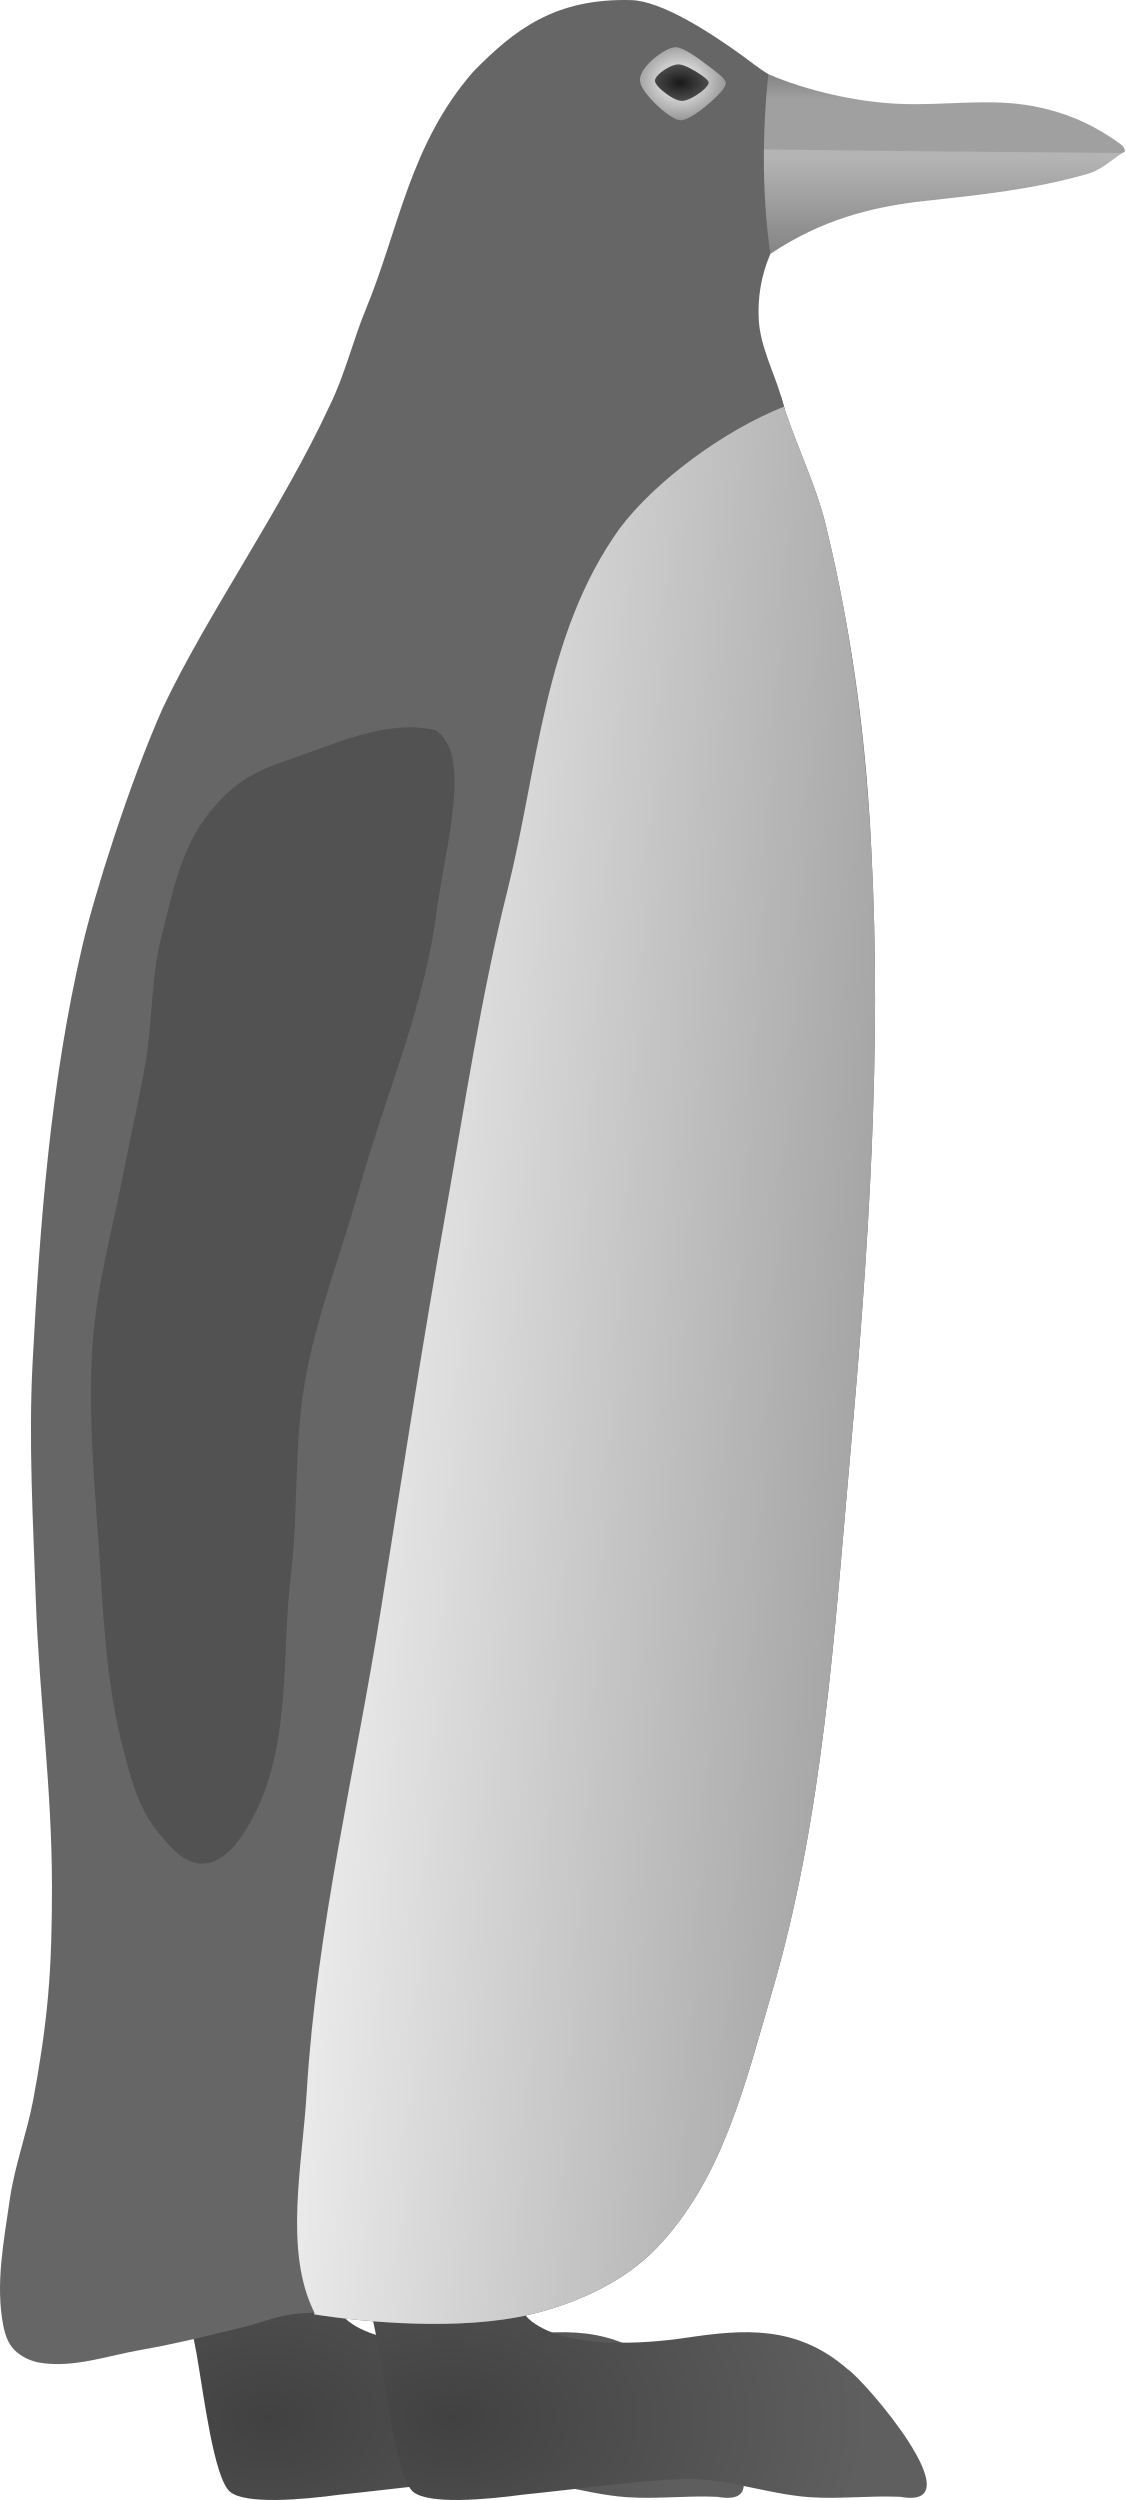
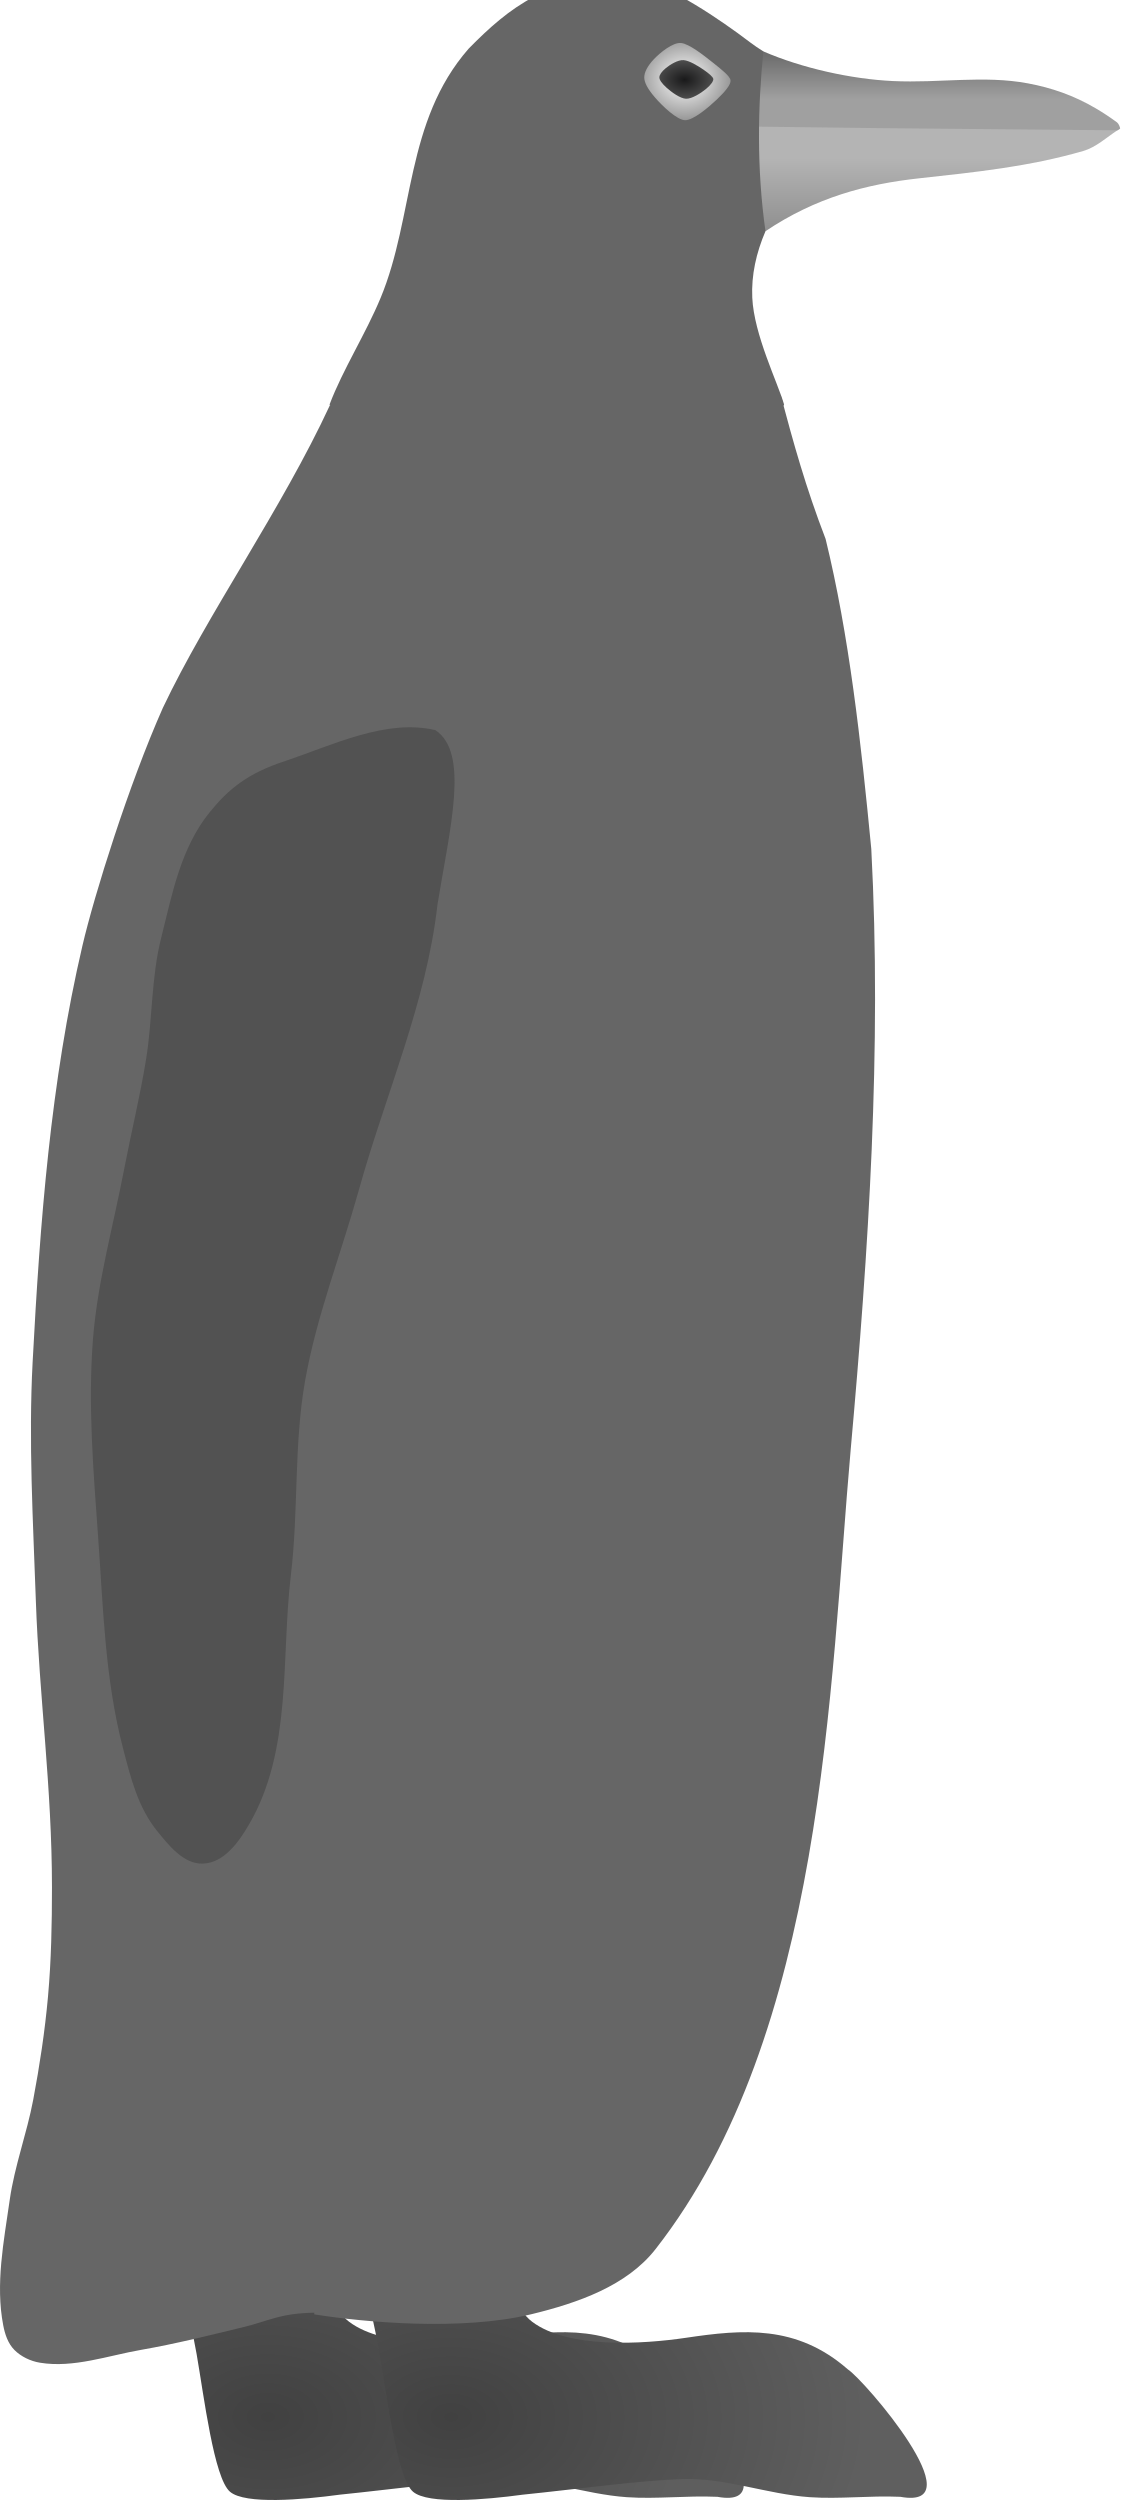
<svg xmlns="http://www.w3.org/2000/svg" xmlns:xlink="http://www.w3.org/1999/xlink" width="130.969mm" height="291.041mm" viewBox="0 0 130.969 291.042" version="1.1" id="svg159">
  <defs id="defs156">
    <linearGradient id="linearGradient128817">
      <stop style="stop-color:#414141;stop-opacity:1;" offset="0" id="stop128813" />
      <stop style="stop-color:#5f5f5f;stop-opacity:1;" offset="1" id="stop128815" />
    </linearGradient>
    <linearGradient id="Gradient_Beak_Upper">
      <stop style="stop-color:#6e6e6e;stop-opacity:1;" offset="0" id="stop8464" />
      <stop style="stop-color:#a0a0a0;stop-opacity:1;" offset="1" id="stop8466" />
    </linearGradient>
    <filter style="color-interpolation-filters:sRGB" id="filter975-3-5-5-8-3-3" x="-7.6126851e-06" width="1" y="-2.9811543e-06" height="1">
      <feGaussianBlur stdDeviation="0.001" id="feGaussianBlur977-6-7-8-6-0-2" />
    </filter>
    <linearGradient y2="267.964" x2="2781.636" y1="253.283" x1="2528.007" gradientUnits="userSpaceOnUse" id="linearGradient1614" xlink:href="#Gradient_Torso_Belly" />
    <linearGradient id="Gradient_Torso_Belly">
      <stop style="stop-color:#fafafa;stop-opacity:1" offset="0" id="stop1207" />
      <stop style="stop-color:#8c8c8c;stop-opacity:1" offset="1" id="stop1209" />
    </linearGradient>
-     <filter height="1" y="-3.1936779e-06" width="1" x="-1.194304e-05" id="filter975-3-5-5" style="color-interpolation-filters:sRGB">
+     <filter height="1" y="-3.2182017e-06" width="1" x="-1.1937557e-05" id="filter975-3-5-5" style="color-interpolation-filters:sRGB">
      <feGaussianBlur id="feGaussianBlur977-6-7-8" stdDeviation="0.001" />
    </filter>
    <radialGradient r="4.934" fy="148.413" fx="431.379" cy="148.413" cx="431.379" gradientTransform="matrix(0.9360363,0,0,0.9372107,1335.049,-6.049578)" gradientUnits="userSpaceOnUse" id="radialGradient1610-6-2" xlink:href="#Gradient_Eye_Outer" />
    <linearGradient id="Gradient_Eye_Outer">
      <stop style="stop-color:#ffffff;stop-opacity:1" offset="0" id="stop5390" />
      <stop style="stop-color:#969696;stop-opacity:1;" offset="1" id="stop5392" />
    </linearGradient>
    <radialGradient spreadMethod="reflect" r="2.615" fy="150.466" fx="431.219" cy="150.466" cx="431.219" gradientTransform="matrix(0.9360363,0,0,0.7405205,1335.049,21.75035)" gradientUnits="userSpaceOnUse" id="radialGradient1612-1-1" xlink:href="#Gradient_Eye_Inner" />
    <linearGradient id="Gradient_Eye_Inner">
      <stop style="stop-color:#19191a;stop-opacity:1;" offset="0" id="stop1308" />
      <stop style="stop-color:#4b4b4b;stop-opacity:1;" offset="1" id="stop1310" />
    </linearGradient>
    <radialGradient xlink:href="#linearGradient128817" id="radialGradient1620" gradientUnits="userSpaceOnUse" gradientTransform="matrix(2.455076,0.01583455,-0.00586588,1.68805,-2219.8,-411.2972)" cx="957.882" cy="414.263" fx="957.882" fy="414.263" r="28.391" />
    <linearGradient id="Gradient_Foot">
      <stop style="stop-color:#414141;stop-opacity:1;" offset="0" id="stop1191" />
      <stop style="stop-color:#5e5e5e;stop-opacity:1" offset="1" id="stop1193" />
    </linearGradient>
    <linearGradient y2="72.261" x2="498.158" y1="56.446" x1="498.158" gradientTransform="matrix(0.5628786,0,0,0.4828743,27.9578,-142.5808)" gradientUnits="userSpaceOnUse" id="linearGradient1616" xlink:href="#Gradient_Beak_Upper" />
    <linearGradient id="Gradient_Beak_Lower">
      <stop style="stop-color:#828282;stop-opacity:1;" offset="0" id="stop1399" />
      <stop style="stop-color:#b4b4b4;stop-opacity:1;" offset="1" id="stop1401" />
    </linearGradient>
    <linearGradient y2="94.99" x2="493.773" y1="131.904" x1="493.773" gradientTransform="matrix(0.2925267,0,0,0.2666191,2000.733,161.5768)" gradientUnits="userSpaceOnUse" id="linearGradient1618" xlink:href="#Gradient_Beak_Lower" />
    <radialGradient r="28.391" fy="414.263" fx="957.882" cy="414.263" cx="957.882" gradientTransform="matrix(2.455539,0.01583465,-0.005867,1.688055,-2252.757,-411.2994)" gradientUnits="userSpaceOnUse" id="radialGradient1100" xlink:href="#Gradient_Foot" />
  </defs>
  <path id="Flipper_Back" style="display:inline;mix-blend-mode:normal;fill:#525252;fill-opacity:1;stroke:none;stroke-width:1.75;stroke-linecap:butt;stroke-linejoin:miter;stroke-miterlimit:4;stroke-dasharray:none;stroke-opacity:1;image-rendering:optimizeQuality" d="m 65.26,155.444 c 1.296,12.855 2.01,25.9 5.598,38.394 1.481,5.155 2.937,10.62 6.506,14.855 2.098,2.489 4.847,5.892 8.295,5.643 3.804,-0.274 6.312,-4.338 7.947,-7.459 7.253,-13.848 4.686,-30.375 5.992,-45.655 1.004,-11.752 -0.216,-23.644 1.411,-35.339 1.657,-11.909 5.676,-23.45 8.465,-35.184 4.147,-17.446 10.909,-34.525 12.297,-52.366 1.787,-14.115 4.854,-27.873 -1.341,-31.792 -8.724,-1.795 -17.958,3.298 -26.407,6.572 -6.607,2.454 -9.907,5.512 -13.043,9.755 -4.983,6.742 -6.227,15.288 -7.918,23.254 -1.541,7.261 -1.054,14.764 -1.977,22.11 -0.853,6.795 -2.244,13.526 -3.288,20.299 -1.597,10.359 -4.083,20.655 -4.55,31.106 -0.533,11.942 0.812,23.907 2.013,35.809 z" transform="matrix(0.591441,0.02048366,-0.0182081,0.5749546,7.317222,88.00009)" />
  <path style="display:inline;mix-blend-mode:normal;fill:url(#radialGradient1100);fill-opacity:1;stroke:none;stroke-width:4.104;stroke-linecap:butt;stroke-linejoin:miter;stroke-miterlimit:4;stroke-dasharray:none;stroke-opacity:1;image-rendering:optimizeQuality" d="m 84.92,292.346 c 1.24,7.271 2.914,21.29 5.605,23.622 2.558,2.219 12.136,1.362 18.377,0.499 9.294,-0.969 19.316,-2.406 26.683,-2.675 7.265,-0.265 14.266,2.601 21.465,3.105 5.047,0.353 9.914,-0.303 15.171,-0.064 12.836,2.377 -6.123,-20.077 -8.812,-21.827 -8.597,-7.693 -17.594,-6.86 -27.101,-5.418 -7.387,1.121 -19.816,1.892 -25.829,-2.742 -2.769,-2.134 -3.833,-6.682 -4.867,-10.781 -3.707,-14.702 6.335,-34.033 2.326,-46.525 -3.494,-9.282 -7.844,-8.394 -13.521,-7.457 -8.386,1.384 -13.049,5.052 -15.991,11.408 -4.107,8.874 0,20.147 1.02,30.111 1.08,9.728 4.137,20.911 5.473,28.745 z" id="Foot_Back" transform="matrix(0.6945694,0,0,0.6796641,-36.09703,75.33187)" />
-   <path id="Beak_Lower" style="display:inline;mix-blend-mode:normal;fill:url(#linearGradient1618);fill-opacity:1;stroke:none;stroke-width:0.987;stroke-linecap:butt;stroke-linejoin:miter;stroke-miterlimit:4;stroke-dasharray:none;stroke-opacity:1;image-rendering:optimizeQuality" d="m 2119.651,185.464 c 6.751,6.365 6.726,6.433 11.697,10.814 4.221,-3.278 8.466,-4.584 12.938,-5.15 4.78,-0.605 9.262,-1.136 13.824,-2.662 1.075,-0.36 1.99,-1.348 2.871,-2.014 0.075,-0.056 0.155,-0.111 0.23,-0.165 l -0.189,-0.189 c -13.947,0.312 -28.19,-0.678 -41.373,-0.635 z" transform="matrix(1.382509,0,0,1.195401,-2856.926,-205.0706)" />
-   <path id="Beak_Upper" style="display:inline;mix-blend-mode:normal;fill:url(#linearGradient1616);fill-opacity:1;stroke:none;stroke-width:1.843;stroke-linecap:butt;stroke-linejoin:miter;stroke-miterlimit:4;stroke-dasharray:none;stroke-opacity:1;image-rendering:optimizeQuality" d="m 256.401,-99.232 c 28.475,0.624 57.895,0.791 83.303,1.045 0,0 0.463,-0.299 0.464,-0.298 -0.004,-0.259 -0.263,-0.899 -0.521,-1.094 -1.215,-0.929 -2.429,-1.759 -3.646,-2.501 -3.695,-2.255 -7.461,-3.605 -11.463,-4.383 -7.524,-1.463 -14.948,-0.018 -22.961,-0.412 -7.059,-0.347 -15.439,-2.287 -21.958,-5.228 -10.263,5.724 -16.775,8.394 -23.219,12.871 z" transform="matrix(0.6859365,0,0,0.6600404,-102.3654,82.62316)" />
+   <path id="Beak_Lower" style="display:inline;mix-blend-mode:normal;fill:url(#linearGradient1618);fill-opacity:1;stroke:none;stroke-width:0.987;stroke-linecap:butt;stroke-linejoin:miter;stroke-miterlimit:4;stroke-dasharray:none;stroke-opacity:1;image-rendering:optimizeQuality" d="m 2119.241,183.251 c 6.751,6.365 6.726,6.433 11.697,10.814 4.221,-3.278 8.466,-4.584 12.938,-5.15 4.78,-0.605 9.262,-1.136 13.824,-2.662 1.075,-0.36 1.99,-1.348 2.871,-2.014 0.075,-0.056 0.155,-0.111 0.23,-0.165 l -0.189,-0.189 c -13.947,0.312 -28.19,-0.678 -41.373,-0.635 z" transform="matrix(1.382509,0,0,1.195401,-2856.926,-205.0706)" />
+   <path id="Beak_Upper" style="display:inline;mix-blend-mode:normal;fill:url(#linearGradient1616);fill-opacity:1;stroke:none;stroke-width:1.843;stroke-linecap:butt;stroke-linejoin:miter;stroke-miterlimit:4;stroke-dasharray:none;stroke-opacity:1;image-rendering:optimizeQuality" d="m 255.575,-103.241 c 28.475,0.624 57.895,0.791 83.303,1.045 0,0 0.463,-0.299 0.464,-0.298 -0.004,-0.259 -0.263,-0.899 -0.521,-1.094 -1.215,-0.929 -2.429,-1.759 -3.646,-2.501 -3.695,-2.255 -7.461,-3.605 -11.463,-4.383 -7.524,-1.463 -14.948,-0.018 -22.961,-0.412 -7.059,-0.347 -15.439,-2.287 -21.958,-5.228 -10.263,5.724 -16.775,8.394 -23.219,12.871 z" transform="matrix(0.6859365,0,0,0.6600404,-102.3654,82.62316)" />
  <path id="Foot_Front" d="m 117.436,292.346 c 1.23,7.271 2.915,21.29 5.604,23.622 2.559,2.219 12.134,1.362 18.374,0.499 9.292,-0.969 19.313,-2.406 26.678,-2.675 7.265,-0.265 14.265,2.601 21.462,3.105 5.047,0.353 9.913,-0.303 15.168,-0.065 12.835,2.377 -6.123,-20.077 -8.81,-21.827 -8.597,-7.693 -17.59,-6.86 -27.094,-5.418 -7.386,1.121 -19.814,1.892 -25.824,-2.742 -2.769,-2.134 -3.834,-6.682 -4.867,-10.781 -3.705,-14.702 6.334,-34.033 2.327,-46.525 -3.495,-9.282 -7.844,-8.394 -13.518,-7.457 -8.383,1.384 -13.047,5.052 -15.988,11.408 -4.106,8.874 -0.088,20.147 1.018,30.111 1.082,9.728 4.135,20.911 5.472,28.745 z" style="display:inline;mix-blend-mode:normal;fill:url(#radialGradient1620);fill-opacity:1;stroke:none;stroke-width:4.103;stroke-linecap:butt;stroke-linejoin:miter;stroke-miterlimit:4;stroke-dasharray:none;stroke-opacity:1;image-rendering:optimizeQuality" transform="matrix(0.6945703,0,0,0.6796641,-37.37049,75.33188)" />
-   <path id="Head_Base" style="display:inline;mix-blend-mode:normal;fill:#666666;fill-opacity:1;stroke:none;stroke-width:3.551;stroke-linecap:butt;stroke-linejoin:miter;stroke-miterlimit:4;stroke-dasharray:none;stroke-opacity:1;image-rendering:optimizeQuality" d="m 1064.039,182.485 c 0,0 39.885,71.574 70.545,74.523 27.398,0 82.193,-49.133 82.193,-49.133 -5.665,-10.659 -5.8,-19.058 -8.494,-28.818 -2.053,-8.136 -6.612,-18.279 -7.073,-27.982 -0.389,-8.198 0.74,-16.301 3.703,-24.256 -2.864,-23.147 -2.44,-46.046 -0.673,-66.176 -3.076,-2.166 -5.642,-4.595 -8.226,-6.747 -10.996,-9.158 -26.015,-20.132 -35.535,-20.502 -24.533,-0.801 -37.551,11.058 -50.493,26.213 -20.41,26.834 -23.837,57.973 -34.471,87.599 -4.166,11.606 -6.666,23.98 -11.478,35.279 z" transform="matrix(0.3639567,0,0,0.316283,-348.855,-10.54974)" />
-   <g id="Eye-8" style="display:inline" transform="matrix(0.6360655,0,0,0.6787933,39.63801,88.85667)">
+   <path id="Head_Base" style="display:inline;mix-blend-mode:normal;fill:#666666;fill-opacity:1;stroke:none;stroke-width:3.551;stroke-linecap:butt;stroke-linejoin:miter;stroke-miterlimit:4;stroke-dasharray:none;stroke-opacity:1;image-rendering:optimizeQuality" d="m 1063.917,182.259 c 0,0 44.419,68.017 78.426,65.385 30.686,-2.375 66.967,-65.385 66.967,-65.385 -2.053,-8.136 -9.622,-25.657 -10.178,-39.317 -0.338,-8.313 1.261,-16.533 4.224,-24.488 -2.864,-23.147 -2.44,-46.046 -0.673,-66.176 -3.076,-2.166 -5.642,-4.595 -8.226,-6.747 -10.996,-9.158 -26.015,-20.132 -35.535,-20.502 -24.533,-0.801 -37.551,11.058 -50.493,26.213 -20.41,26.834 -17.366,61.754 -28.156,91.7 -4.836,13.422 -12.079,26.333 -16.357,39.317 z" transform="matrix(0.3639567,0,0,0.316283,-348.855,-10.54974)" />
+   <g id="Eye-8" style="display:inline" transform="matrix(0.6395108,0,0,0.7183896,39.94917,93.21914)">
    <path id="Eye_Base-9-3" d="m 1738.492,129.049 c -0.796,-0.09 -2.056,1.06 -2.675,1.804 -0.619,0.744 -0.94,1.451 -0.938,2.021 0,0.571 0.359,1.31 1.063,2.232 0.704,0.921 2.168,2.521 2.966,2.509 0.798,-0.011 2.259,-1.403 3.073,-2.274 0.814,-0.871 1.418,-1.684 1.367,-2.149 -0.051,-0.465 -0.876,-1.199 -1.773,-2.002 -0.898,-0.803 -2.288,-2.051 -3.083,-2.141 z" style="display:inline;fill:url(#radialGradient1610-6-2);fill-opacity:1;stroke:none;stroke-width:1.084;stroke-linecap:round;stroke-linejoin:round;stroke-miterlimit:4;stroke-dasharray:none;stroke-opacity:1;image-rendering:optimizeQuality" transform="matrix(1.85549,0,0,1.460917,-3164.242,-311.324)" />
-     <path style="display:inline;fill:url(#radialGradient1612-1-1);fill-opacity:1;stroke:none;stroke-width:0.656;stroke-linecap:butt;stroke-linejoin:round;stroke-miterlimit:4;stroke-dasharray:none;stroke-opacity:1" d="m 1738.593,131.114 c -0.508,-0.044 -1.209,0.481 -1.579,0.849 -0.37,0.368 -0.559,0.709 -0.562,0.97 -0,0.261 0.225,0.649 0.638,1.091 0.413,0.443 1.195,1.145 1.723,1.163 0.527,0.018 1.324,-0.605 1.764,-1.038 0.44,-0.433 0.67,-0.849 0.636,-1.062 -0.034,-0.213 -0.385,-0.575 -0.865,-0.969 -0.48,-0.394 -1.247,-0.96 -1.754,-1.004 z" id="Eye_Cornea-5-6" transform="matrix(2.062501,0,0,1.535887,-3523.875,-321.2271)" />
+     <path style="display:inline;fill:url(#radialGradient1612-1-1);fill-opacity:1;stroke:none;stroke-width:0.656;stroke-linecap:butt;stroke-linejoin:round;stroke-miterlimit:4;stroke-dasharray:none;stroke-opacity:1" d="m 1738.593,131.114 c -0.508,-0.044 -1.209,0.481 -1.579,0.849 -0.37,0.368 -0.559,0.709 -0.562,0.97 -0,0.261 0.225,0.649 0.638,1.091 0.413,0.443 1.195,1.145 1.723,1.163 0.527,0.018 1.324,-0.605 1.764,-1.038 0.44,-0.433 0.67,-0.849 0.636,-1.062 -0.034,-0.213 -0.385,-0.575 -0.865,-0.969 -0.48,-0.394 -1.247,-0.96 -1.754,-1.004 z" id="Eye_Cornea-5-6" transform="matrix(2.062501,0,0,1.535887,-3523.875,-321.3908)" />
  </g>
  <g id="Torso_Base" style="display:inline;mix-blend-mode:normal;stroke-width:1;stroke-dasharray:none" transform="matrix(0.6841489,0,0,0.6657705,-33.35477,82.22389)">
-     <path id="Torso_Back" style="display:inline;opacity:1;mix-blend-mode:normal;fill:#666666;fill-opacity:1;stroke:none;stroke-width:1.985;stroke-linecap:butt;stroke-linejoin:miter;stroke-miterlimit:4;stroke-dasharray:none;stroke-opacity:1;filter:url(#filter975-3-5-5-8-3-3);image-rendering:optimizeQuality" d="m 1019.399,181.303 -144.949,3.398 c -15.527,38.045 -39.42,76.228 -53.701,110.46 -10.982,28.094 -22.023,68.171 -25.846,86.754 -10.254,49.853 -13.639,101.024 -16.01,151.875 -1.354,29.052 0.142,58.175 1.033,87.244 1.07,34.882 5.173,68.009 5.18,104.566 0,13.272 -0.23,26.566 -1.273,39.797 -0.996,12.621 -2.678,25.195 -4.754,37.684 -2.036,12.252 -6,24.163 -7.545,36.486 -1.903,15.186 -4.654,30.779 -2.086,45.867 0.541,3.181 1.488,6.554 3.615,8.98 2.065,2.356 5.105,4.042 8.184,4.619 10.772,2.018 21.79,-2.57 32.541,-4.699 11.168,-2.211 22.138,-5.341 33.113,-8.369 5.133,-1.416 10.044,-3.753 15.305,-4.58 2.402,-0.378 4.812,-0.562 7.24,-0.602 0.04,0.217 -0.187,0.579 0.014,0.615 16.143,2.918 47.338,6.114 69.754,-0.064 14.919,-4.112 29.837,-11.985 39.893,-23.748 21.682,-25.364 28.813,-60.638 37.205,-92.934 16.805,-64.669 20.255,-132.212 25.523,-198.82 5.764,-72.868 10.024,-146.17 6.621,-219.186 -0.01,-0.108 -0.011,-0.216 -0.016,-0.324 -1.472,-36.426 -5.579,-72.887 -12.713,-108.645 -0.63,-3.17 -1.277,-6.334 -1.959,-9.492 -1.477,-6.841 -3.646,-13.582 -5.949,-20.311 v -0.002 c -2.3,-6.72 -4.736,-13.428 -6.746,-20.209 -0.289,-0.914 -0.535,-1.622 -0.68,-2.43 -0.401,-1.628 -0.364,-1.647 -0.994,-3.933 z" transform="matrix(0.5294,0,0,0.4791874,-358.0385,-141.1626)" />
-     <path id="Torso_Belly" style="display:inline;mix-blend-mode:normal;fill:url(#linearGradient1614);fill-opacity:1;stroke:none;stroke-width:1.909;stroke-linecap:butt;stroke-linejoin:miter;stroke-miterlimit:4;stroke-dasharray:none;stroke-opacity:1;filter:url(#filter975-3-5-5);image-rendering:optimizeQuality" d="m 2631.924,240.141 c -23.43,36.968 -25.26,83.765 -34.725,126.421 -8.159,36.772 -13.099,74.18 -18.96,111.381 -7.332,46.54 -13.707,93.224 -20.268,139.877 -7.914,56.275 -20.053,112.177 -23.036,168.92 -1.351,25.689 -7.187,55.523 2.353,77.137 0.129,0.185 -0.192,0.626 0.024,0.665 15.578,2.796 45.682,5.859 67.314,-0.061 14.397,-3.94 28.791,-11.485 38.495,-22.757 20.923,-24.305 27.804,-58.108 35.903,-89.055 16.217,-61.97 19.547,-126.692 24.631,-190.521 5.562,-69.827 9.672,-140.07 6.388,-210.038 -1.788,-38.091 -6.072,-76.255 -14.172,-113.518 -2.849,-13.104 -8.369,-25.825 -12.25,-38.83 -0.279,-0.876 -0.515,-1.553 -0.655,-2.327 -18.539,8.267 -39.974,26.031 -51.041,42.706 z" transform="matrix(0.5486034,0,0,0.5000569,-1289.725,-151.1277)" />
+     <path id="Torso_Back" style="display:inline;opacity:1;mix-blend-mode:normal;fill:#666666;fill-opacity:1;stroke:none;stroke-width:1.985;stroke-linecap:butt;stroke-linejoin:miter;stroke-miterlimit:4;stroke-dasharray:none;stroke-opacity:1;filter:url(#filter975-3-5-5-8-3-3);image-rendering:optimizeQuality" d="m 1019.399,181.303 -144.949,3.398 c -15.527,38.045 -39.42,76.228 -53.701,110.46 -10.982,28.094 -22.023,68.171 -25.846,86.754 -10.254,49.853 -13.639,101.024 -16.01,151.875 -1.354,29.052 0.142,58.175 1.033,87.244 1.07,34.882 5.173,68.009 5.18,104.566 0,13.272 -0.23,26.566 -1.273,39.797 -0.996,12.621 -2.678,25.195 -4.754,37.684 -2.036,12.252 -6,24.163 -7.545,36.486 -1.903,15.186 -4.654,30.779 -2.086,45.867 0.541,3.181 1.488,6.554 3.615,8.98 2.065,2.356 5.105,4.042 8.184,4.619 10.772,2.018 21.79,-2.57 32.541,-4.699 11.168,-2.211 22.138,-5.341 33.113,-8.369 5.133,-1.416 10.044,-3.753 15.305,-4.58 2.402,-0.378 4.812,-0.562 7.24,-0.602 0.04,0.217 -0.187,0.579 0.014,0.615 16.143,2.918 47.338,6.114 69.754,-0.064 14.919,-4.112 30.644,-10.32 39.893,-23.748 54.316,-78.86 55.98,-205.581 62.729,-291.754 5.764,-72.868 10.024,-146.17 6.621,-219.186 -3.355,-39.535 -7.114,-77.977 -14.688,-113.129 -6.419,-18.927 -10.324,-35.032 -14.369,-52.216 z" transform="matrix(0.5294,0,0,0.4791874,-358.0385,-141.1626)" />
+     <path id="Torso_Belly" style="display:inline;mix-blend-mode:normal;fill:url(#linearGradient1614);fill-opacity:1;stroke:none;stroke-width:1.909;stroke-linecap:butt;stroke-linejoin:miter;stroke-miterlimit:4;stroke-dasharray:none;stroke-opacity:1;filter:url(#filter975-3-5-5);image-rendering:optimizeQuality" d="m 2631.924,245.25 c -23.43,36.968 -25.368,80.152 -34.725,121.312 -8.325,36.621 -13.099,74.18 -18.96,111.381 -7.332,46.54 -13.707,93.224 -20.268,139.877 -7.914,56.275 -20.053,112.177 -23.036,168.92 -1.351,25.689 -7.187,55.523 2.353,77.137 0.129,0.185 -0.192,0.626 0.024,0.665 15.578,2.796 45.682,5.859 67.314,-0.061 14.397,-3.94 28.791,-11.485 38.495,-22.757 20.923,-24.305 27.804,-58.108 35.903,-89.055 16.217,-61.97 19.547,-126.692 24.631,-190.521 5.562,-69.827 9.868,-140.094 6.388,-210.038 -1.814,-36.469 -6.344,-72.964 -14.172,-108.409 -2.215,-15.914 -2.337,-15.94 -9.497,-41.157 -18.539,8.267 -43.382,26.031 -54.449,42.706 z" transform="matrix(0.5486034,0,0,0.5000569,-1143.558,-151.1282)" />
  </g>
  <path id="Flipper_Front" style="display:inline;mix-blend-mode:normal;fill:#525252;fill-opacity:1;stroke:none;stroke-width:1.75;stroke-linecap:butt;stroke-linejoin:miter;stroke-miterlimit:4;stroke-dasharray:none;stroke-opacity:1;image-rendering:optimizeQuality" d="m 65.26,155.444 c 1.296,12.855 2.01,25.9 5.598,38.394 1.481,5.155 2.937,10.62 6.506,14.855 2.098,2.489 4.847,5.892 8.295,5.643 3.804,-0.274 6.312,-4.338 7.947,-7.459 7.253,-13.848 4.686,-30.375 5.992,-45.655 1.004,-11.752 -0.216,-23.644 1.411,-35.339 1.657,-11.909 5.676,-23.45 8.465,-35.184 4.147,-17.446 10.909,-34.525 12.297,-52.366 1.787,-14.115 4.854,-27.873 -1.341,-31.792 -8.724,-1.795 -17.958,3.298 -26.407,6.572 -6.607,2.454 -9.907,5.512 -13.043,9.755 -4.983,6.742 -6.227,15.288 -7.918,23.254 -1.541,7.261 -1.054,14.764 -1.977,22.11 -0.853,6.795 -2.244,13.526 -3.288,20.299 -1.597,10.359 -4.083,20.655 -4.55,31.106 -0.533,11.942 0.812,23.907 2.013,35.809 z" transform="matrix(0.6571567,0.02275962,-0.02023122,0.6388384,-28.32346,78.08114)" />
</svg>
